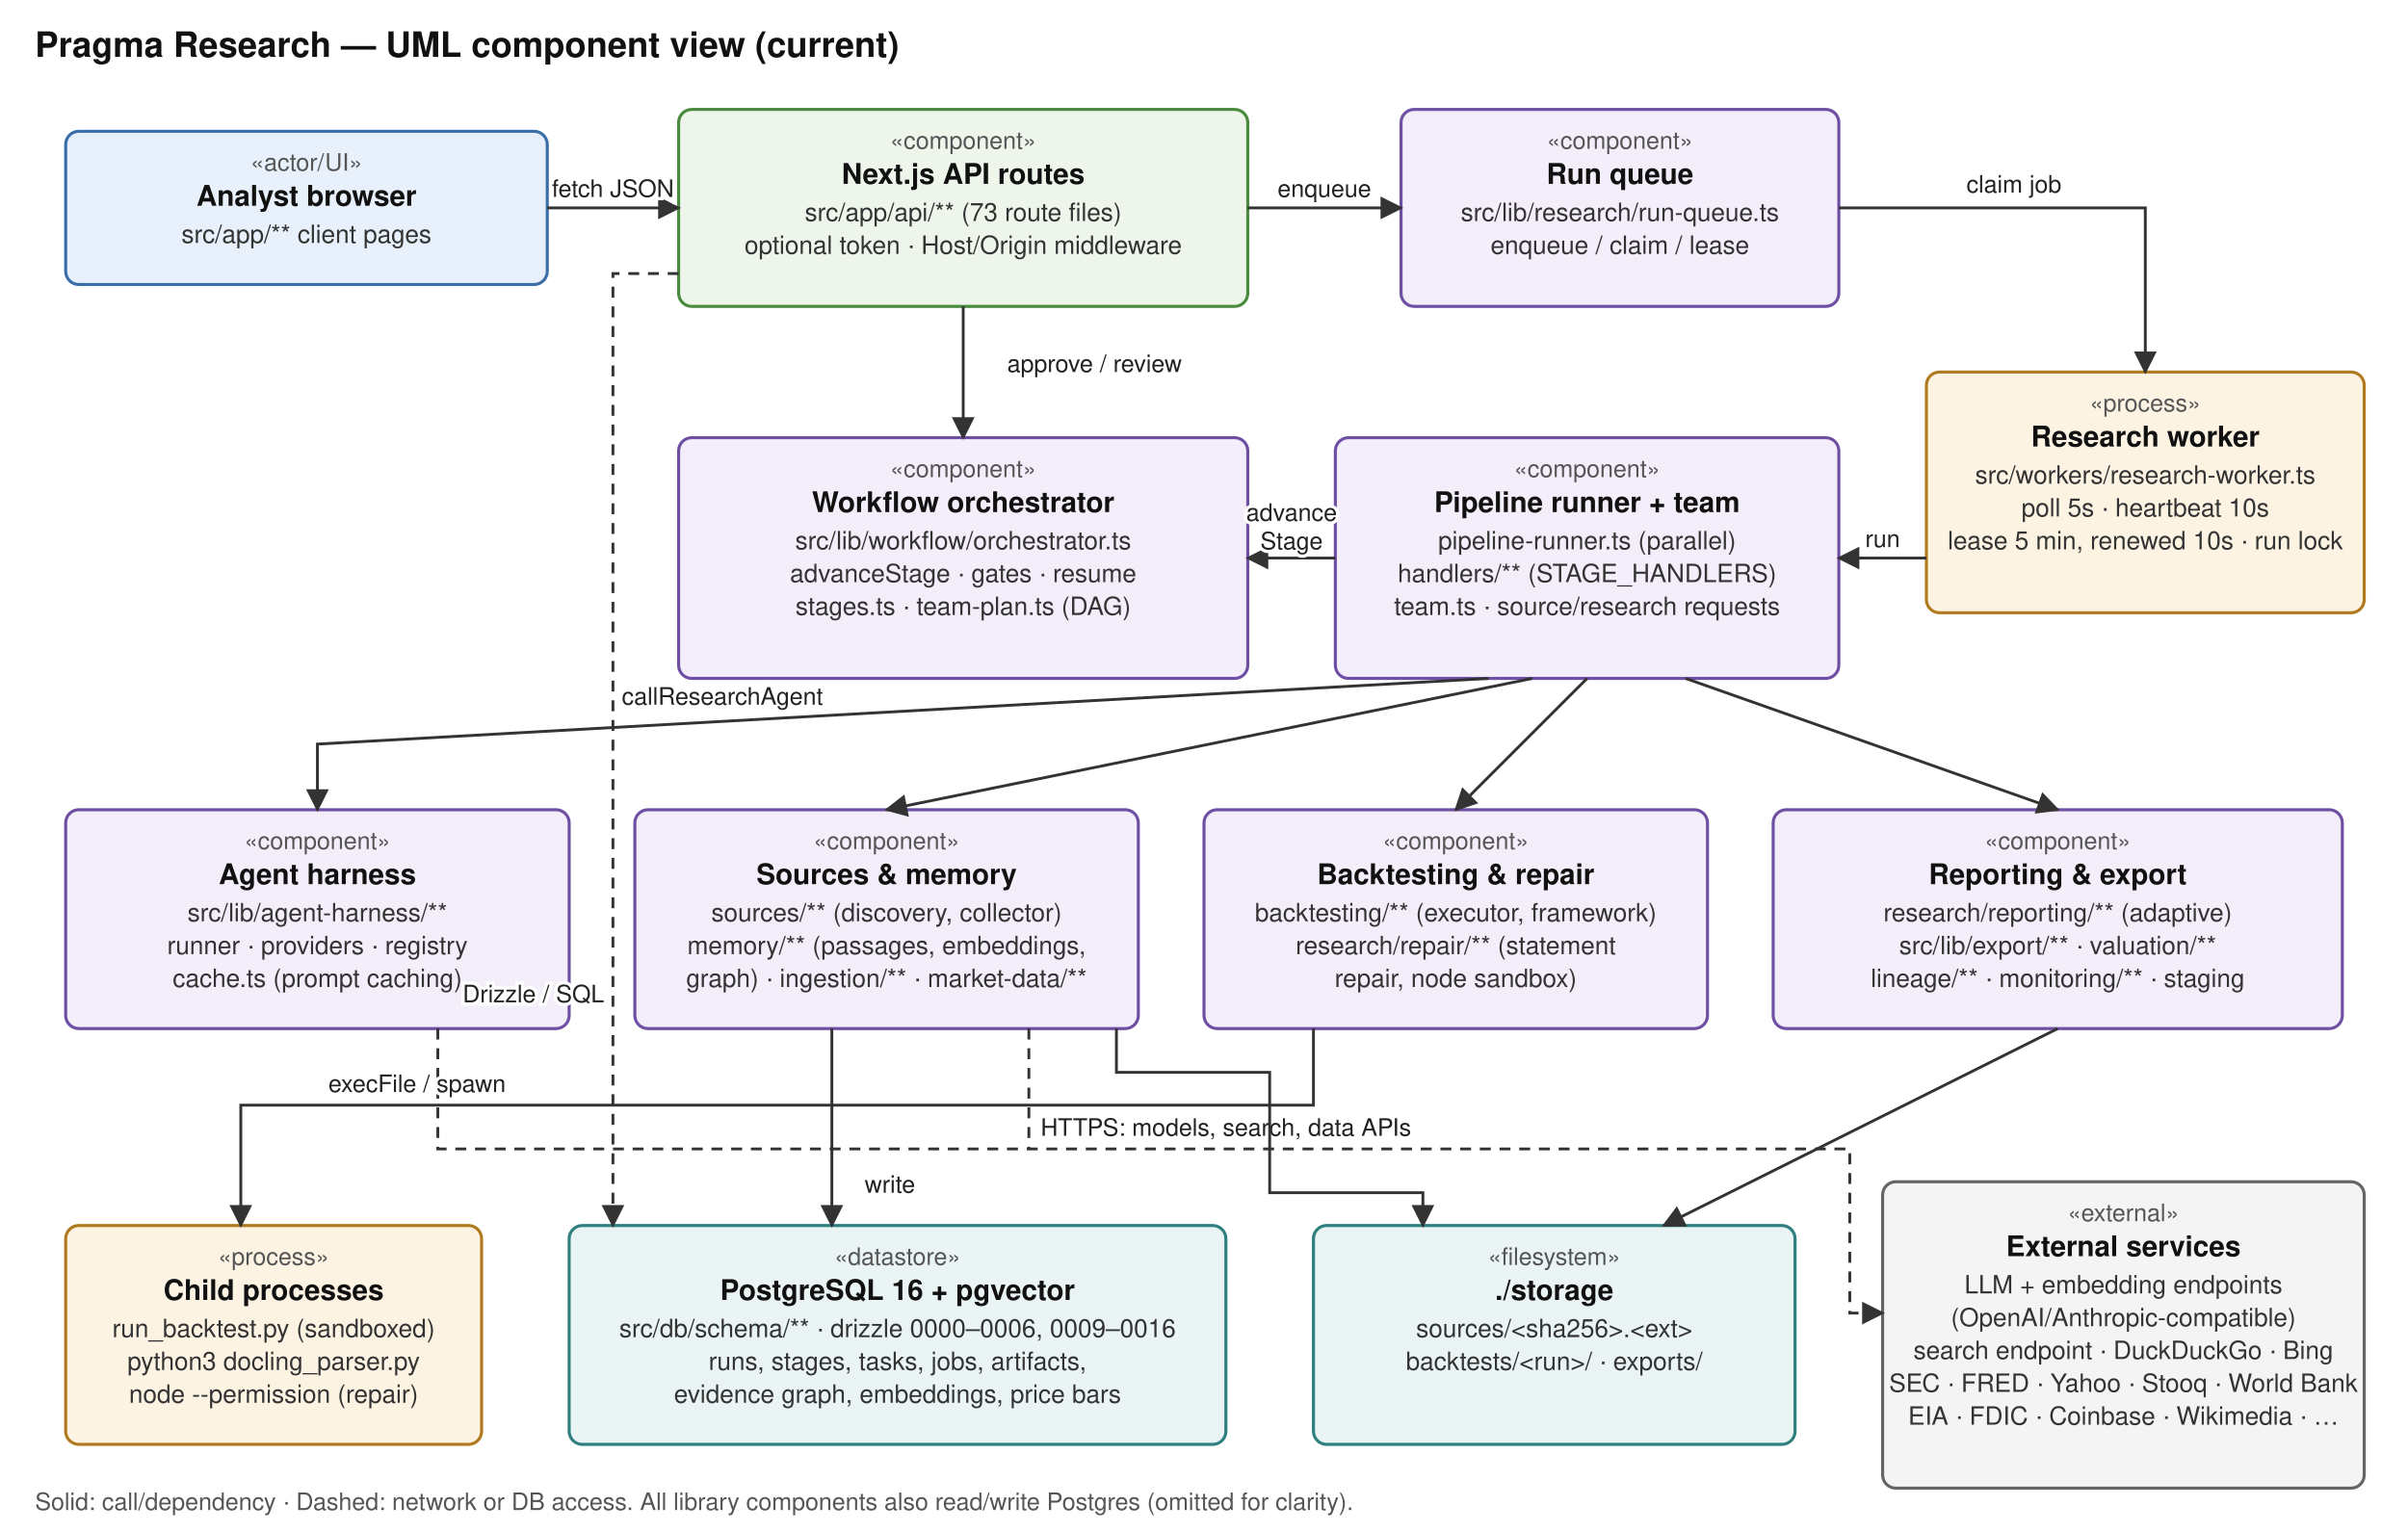
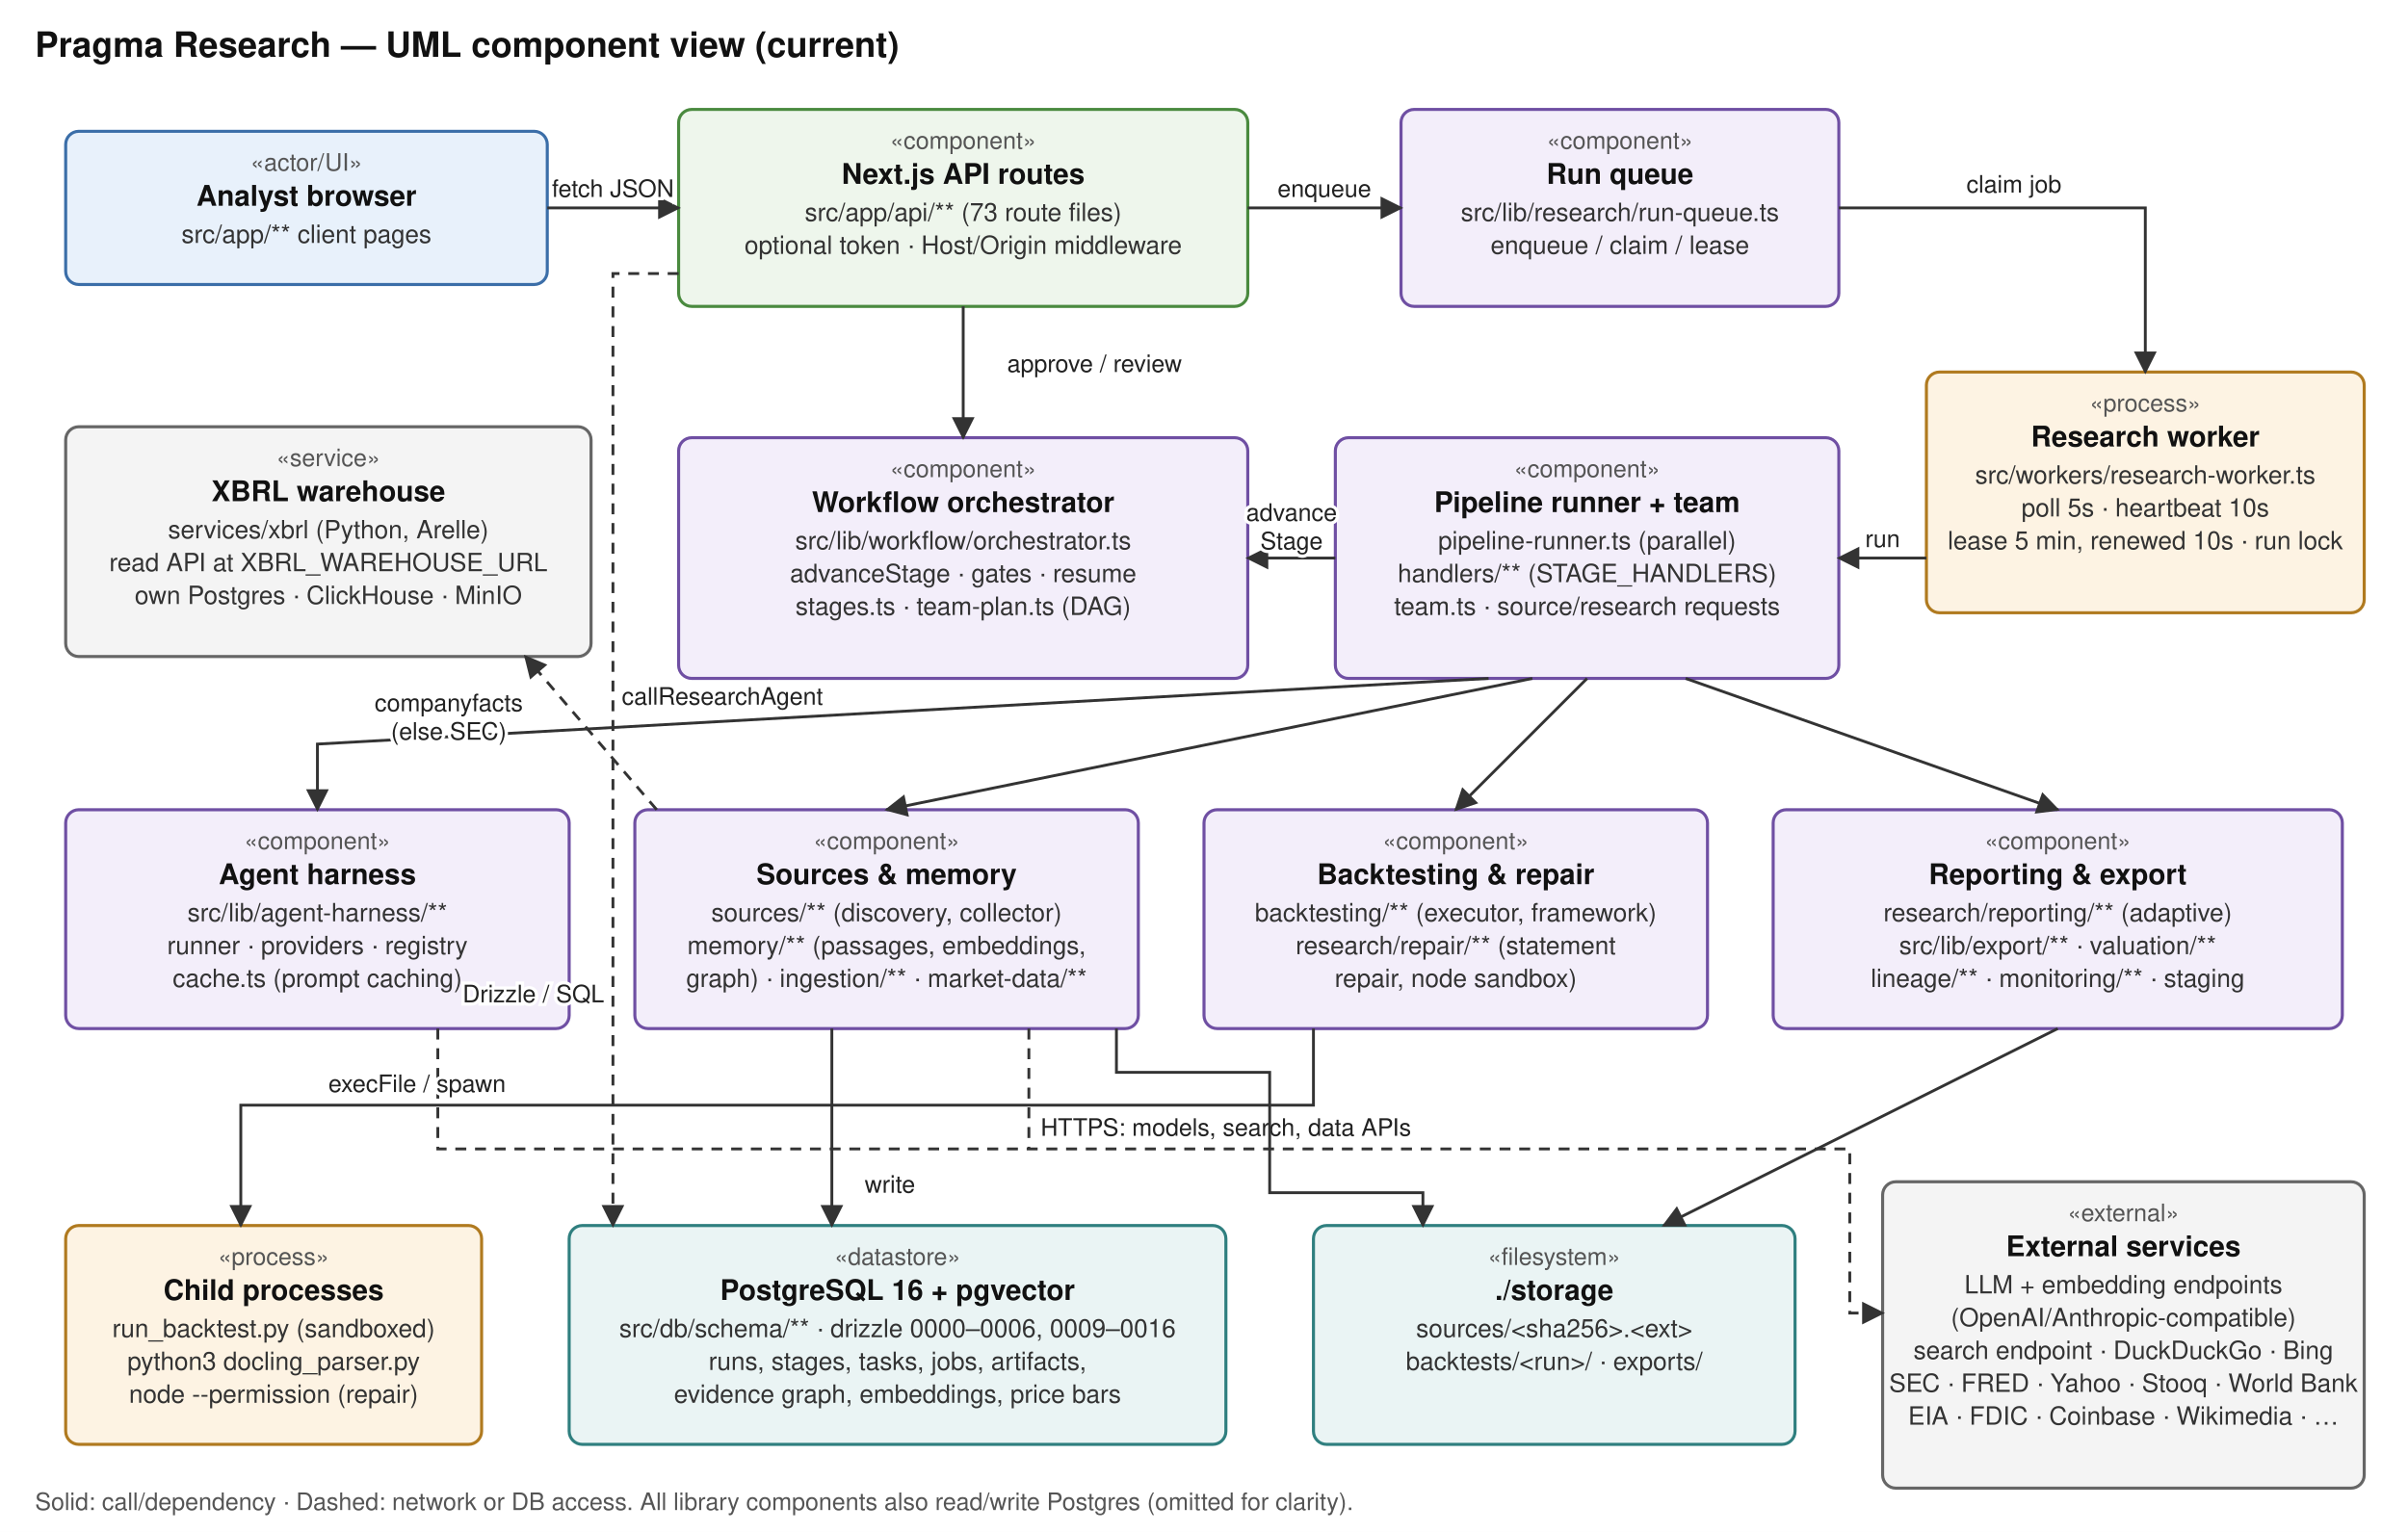
<svg xmlns="http://www.w3.org/2000/svg" viewBox="0 0 1100 700" width="1100" height="700" role="img" aria-labelledby="t d" font-family="Helvetica, Arial, sans-serif" font-size="13">
  <defs>
    <marker id="a" viewBox="0 0 10 10" refX="9" refY="5" markerWidth="8" markerHeight="8" orient="auto-start-reverse">
      <path d="M0,0 L10,5 L0,10 z" fill="#333" />
    </marker>
    <marker id="o" viewBox="0 0 10 10" refX="9" refY="5" markerWidth="9" markerHeight="9" orient="auto-start-reverse">
      <path d="M0,0 L10,5 L0,10" fill="none" stroke="#333" />
    </marker>
  </defs>
  <rect x="0" y="0" width="1100" height="700" fill="#ffffff" />
  <text x="16" y="26" font-size="16" font-weight="bold" fill="#111">Pragma Research — UML component view (current)</text>
  <rect x="30" y="60" width="220" height="70" rx="6" fill="#e8f1fb" stroke="#3b6ea8" stroke-width="1.4" />
  <text x="140.0" y="78" font-size="11" font-weight="normal" text-anchor="middle" fill="#555">«actor/UI»</text>
  <text x="140.0" y="94" font-size="13" font-weight="bold" text-anchor="middle" fill="#111">Analyst browser</text>
  <text x="140.0" y="111" font-size="11.5" font-weight="normal" text-anchor="middle" fill="#333">src/app/** client pages</text>
  <rect x="310" y="50" width="260" height="90" rx="6" fill="#eef6ec" stroke="#4a8a3f" stroke-width="1.4" />
  <text x="440.0" y="68" font-size="11" font-weight="normal" text-anchor="middle" fill="#555">«component»</text>
  <text x="440.0" y="84" font-size="13" font-weight="bold" text-anchor="middle" fill="#111">Next.js API routes</text>
  <text x="440.0" y="101" font-size="11.5" font-weight="normal" text-anchor="middle" fill="#333">src/app/api/** (73 route files)</text>
  <text x="440.0" y="116" font-size="11.5" font-weight="normal" text-anchor="middle" fill="#333">optional token · Host/Origin middleware</text>
  <rect x="640" y="50" width="200" height="90" rx="6" fill="#f3eefa" stroke="#6f4fa3" stroke-width="1.4" />
  <text x="740.0" y="68" font-size="11" font-weight="normal" text-anchor="middle" fill="#555">«component»</text>
  <text x="740.0" y="84" font-size="13" font-weight="bold" text-anchor="middle" fill="#111">Run queue</text>
  <text x="740.0" y="101" font-size="11.5" font-weight="normal" text-anchor="middle" fill="#333">src/lib/research/run-queue.ts</text>
  <text x="740.0" y="116" font-size="11.5" font-weight="normal" text-anchor="middle" fill="#333">enqueue / claim / lease</text>
  <rect x="880" y="170" width="200" height="110" rx="6" fill="#fdf3e3" stroke="#b07a1f" stroke-width="1.4" />
  <text x="980.0" y="188" font-size="11" font-weight="normal" text-anchor="middle" fill="#555">«process»</text>
  <text x="980.0" y="204" font-size="13" font-weight="bold" text-anchor="middle" fill="#111">Research worker</text>
  <text x="980.0" y="221" font-size="11.5" font-weight="normal" text-anchor="middle" fill="#333">src/workers/research-worker.ts</text>
  <text x="980.0" y="236" font-size="11.5" font-weight="normal" text-anchor="middle" fill="#333">poll 5s · heartbeat 10s</text>
  <text x="980.0" y="251" font-size="11.5" font-weight="normal" text-anchor="middle" fill="#333">lease 5 min, renewed 10s · run lock</text>
  <rect x="310" y="200" width="260" height="110" rx="6" fill="#f3eefa" stroke="#6f4fa3" stroke-width="1.4" />
  <text x="440.0" y="218" font-size="11" font-weight="normal" text-anchor="middle" fill="#555">«component»</text>
  <text x="440.0" y="234" font-size="13" font-weight="bold" text-anchor="middle" fill="#111">Workflow orchestrator</text>
  <text x="440.0" y="251" font-size="11.5" font-weight="normal" text-anchor="middle" fill="#333">src/lib/workflow/orchestrator.ts</text>
  <text x="440.0" y="266" font-size="11.5" font-weight="normal" text-anchor="middle" fill="#333">advanceStage · gates · resume</text>
  <text x="440.0" y="281" font-size="11.5" font-weight="normal" text-anchor="middle" fill="#333">stages.ts · team-plan.ts (DAG)</text>
  <rect x="610" y="200" width="230" height="110" rx="6" fill="#f3eefa" stroke="#6f4fa3" stroke-width="1.4" />
  <text x="725.0" y="218" font-size="11" font-weight="normal" text-anchor="middle" fill="#555">«component»</text>
  <text x="725.0" y="234" font-size="13" font-weight="bold" text-anchor="middle" fill="#111">Pipeline runner + team</text>
  <text x="725.0" y="251" font-size="11.5" font-weight="normal" text-anchor="middle" fill="#333">pipeline-runner.ts (parallel)</text>
  <text x="725.0" y="266" font-size="11.5" font-weight="normal" text-anchor="middle" fill="#333">handlers/** (STAGE_HANDLERS)</text>
  <text x="725.0" y="281" font-size="11.5" font-weight="normal" text-anchor="middle" fill="#333">team.ts · source/research requests</text>
  <rect x="30" y="370" width="230" height="100" rx="6" fill="#f3eefa" stroke="#6f4fa3" stroke-width="1.4" />
  <text x="145.0" y="388" font-size="11" font-weight="normal" text-anchor="middle" fill="#555">«component»</text>
  <text x="145.0" y="404" font-size="13" font-weight="bold" text-anchor="middle" fill="#111">Agent harness</text>
  <text x="145.0" y="421" font-size="11.5" font-weight="normal" text-anchor="middle" fill="#333">src/lib/agent-harness/**</text>
  <text x="145.0" y="436" font-size="11.5" font-weight="normal" text-anchor="middle" fill="#333">runner · providers · registry</text>
  <text x="145.0" y="451" font-size="11.5" font-weight="normal" text-anchor="middle" fill="#333">cache.ts (prompt caching)</text>
  <rect x="290" y="370" width="230" height="100" rx="6" fill="#f3eefa" stroke="#6f4fa3" stroke-width="1.4" />
  <text x="405.0" y="388" font-size="11" font-weight="normal" text-anchor="middle" fill="#555">«component»</text>
  <text x="405.0" y="404" font-size="13" font-weight="bold" text-anchor="middle" fill="#111">Sources &amp; memory</text>
  <text x="405.0" y="421" font-size="11.5" font-weight="normal" text-anchor="middle" fill="#333">sources/** (discovery, collector)</text>
  <text x="405.0" y="436" font-size="11.5" font-weight="normal" text-anchor="middle" fill="#333">memory/** (passages, embeddings,</text>
  <text x="405.0" y="451" font-size="11.5" font-weight="normal" text-anchor="middle" fill="#333">graph) · ingestion/** · market-data/**</text>
  <rect x="550" y="370" width="230" height="100" rx="6" fill="#f3eefa" stroke="#6f4fa3" stroke-width="1.4" />
  <text x="665.0" y="388" font-size="11" font-weight="normal" text-anchor="middle" fill="#555">«component»</text>
  <text x="665.0" y="404" font-size="13" font-weight="bold" text-anchor="middle" fill="#111">Backtesting &amp; repair</text>
  <text x="665.0" y="421" font-size="11.5" font-weight="normal" text-anchor="middle" fill="#333">backtesting/** (executor, framework)</text>
  <text x="665.0" y="436" font-size="11.5" font-weight="normal" text-anchor="middle" fill="#333">research/repair/** (statement</text>
  <text x="665.0" y="451" font-size="11.5" font-weight="normal" text-anchor="middle" fill="#333">repair, node sandbox)</text>
  <rect x="810" y="370" width="260" height="100" rx="6" fill="#f3eefa" stroke="#6f4fa3" stroke-width="1.4" />
  <text x="940.0" y="388" font-size="11" font-weight="normal" text-anchor="middle" fill="#555">«component»</text>
  <text x="940.0" y="404" font-size="13" font-weight="bold" text-anchor="middle" fill="#111">Reporting &amp; export</text>
  <text x="940.0" y="421" font-size="11.5" font-weight="normal" text-anchor="middle" fill="#333">research/reporting/** (adaptive)</text>
  <text x="940.0" y="436" font-size="11.5" font-weight="normal" text-anchor="middle" fill="#333">src/lib/export/** · valuation/**</text>
  <text x="940.0" y="451" font-size="11.5" font-weight="normal" text-anchor="middle" fill="#333">lineage/** · monitoring/** · staging</text>
  <rect x="260" y="560" width="300" height="100" rx="6" fill="#eaf4f4" stroke="#2f7f7f" stroke-width="1.4" />
  <text x="410.0" y="578" font-size="11" font-weight="normal" text-anchor="middle" fill="#555">«datastore»</text>
  <text x="410.0" y="594" font-size="13" font-weight="bold" text-anchor="middle" fill="#111">PostgreSQL 16 + pgvector</text>
  <text x="410.0" y="611" font-size="11.5" font-weight="normal" text-anchor="middle" fill="#333">src/db/schema/** · drizzle 0000–0006, 0009–0016</text>
  <text x="410.0" y="626" font-size="11.5" font-weight="normal" text-anchor="middle" fill="#333">runs, stages, tasks, jobs, artifacts,</text>
  <text x="410.0" y="641" font-size="11.5" font-weight="normal" text-anchor="middle" fill="#333">evidence graph, embeddings, price bars</text>
  <rect x="600" y="560" width="220" height="100" rx="6" fill="#eaf4f4" stroke="#2f7f7f" stroke-width="1.4" />
  <text x="710.0" y="578" font-size="11" font-weight="normal" text-anchor="middle" fill="#555">«filesystem»</text>
  <text x="710.0" y="594" font-size="13" font-weight="bold" text-anchor="middle" fill="#111">./storage</text>
  <text x="710.0" y="611" font-size="11.5" font-weight="normal" text-anchor="middle" fill="#333">sources/&lt;sha256&gt;.&lt;ext&gt;</text>
  <text x="710.0" y="626" font-size="11.5" font-weight="normal" text-anchor="middle" fill="#333">backtests/&lt;run&gt;/ · exports/</text>
  <rect x="860" y="540" width="220" height="140" rx="6" fill="#f4f4f4" stroke="#666666" stroke-width="1.4" />
  <text x="970.0" y="558" font-size="11" font-weight="normal" text-anchor="middle" fill="#555">«external»</text>
  <text x="970.0" y="574" font-size="13" font-weight="bold" text-anchor="middle" fill="#111">External services</text>
  <text x="970.0" y="591" font-size="11.5" font-weight="normal" text-anchor="middle" fill="#333">LLM + embedding endpoints</text>
  <text x="970.0" y="606" font-size="11.5" font-weight="normal" text-anchor="middle" fill="#333">(OpenAI/Anthropic-compatible)</text>
  <text x="970.0" y="621" font-size="11.5" font-weight="normal" text-anchor="middle" fill="#333">search endpoint · DuckDuckGo · Bing</text>
  <text x="970.0" y="636" font-size="11.5" font-weight="normal" text-anchor="middle" fill="#333">SEC · FRED · Yahoo · Stooq · World Bank</text>
  <text x="970.0" y="651" font-size="11.5" font-weight="normal" text-anchor="middle" fill="#333">EIA · FDIC · Coinbase · Wikimedia · …</text>
  <rect x="30" y="560" width="190" height="100" rx="6" fill="#fdf3e3" stroke="#b07a1f" stroke-width="1.4" />
  <text x="125.0" y="578" font-size="11" font-weight="normal" text-anchor="middle" fill="#555">«process»</text>
  <text x="125.0" y="594" font-size="13" font-weight="bold" text-anchor="middle" fill="#111">Child processes</text>
  <text x="125.0" y="611" font-size="11.5" font-weight="normal" text-anchor="middle" fill="#333">run_backtest.py (sandboxed)</text>
  <text x="125.0" y="626" font-size="11.5" font-weight="normal" text-anchor="middle" fill="#333">python3 docling_parser.py</text>
  <text x="125.0" y="641" font-size="11.5" font-weight="normal" text-anchor="middle" fill="#333">node --permission (repair)</text>
  <path d="M250,95 L310,95" fill="none" stroke="#333" stroke-width="1.3" marker-end="url(#a)" />
  <text x="280.0" y="90.0" font-size="11" text-anchor="middle" fill="#222" stroke="#ffffff" stroke-width="3" paint-order="stroke">fetch JSON</text>
  <path d="M570,95 L640,95" fill="none" stroke="#333" stroke-width="1.3" marker-end="url(#a)" />
  <text x="605.0" y="90.0" font-size="11" text-anchor="middle" fill="#222" stroke="#ffffff" stroke-width="3" paint-order="stroke">enqueue</text>
  <path d="M840,95 L980,95 L980,170" fill="none" stroke="#333" stroke-width="1.3" marker-end="url(#a)" />
  <text x="920" y="88" font-size="11" text-anchor="middle" fill="#222" stroke="#ffffff" stroke-width="3" paint-order="stroke">claim job</text>
  <path d="M880,255 L840,255" fill="none" stroke="#333" stroke-width="1.3" marker-end="url(#a)" />
  <text x="860.0" y="250.0" font-size="11" text-anchor="middle" fill="#222" stroke="#ffffff" stroke-width="3" paint-order="stroke">run</text>
  <path d="M610,255 L570,255" fill="none" stroke="#333" stroke-width="1.3" marker-end="url(#a)" />
  <text x="590" y="238" font-size="11" text-anchor="middle" fill="#222" stroke="#ffffff" stroke-width="3" paint-order="stroke">advance</text>
  <text x="590" y="251" font-size="11" text-anchor="middle" fill="#222" stroke="#ffffff" stroke-width="3" paint-order="stroke">Stage</text>
  <path d="M440,140 L440,200" fill="none" stroke="#333" stroke-width="1.3" marker-end="url(#a)" />
  <text x="500" y="170" font-size="11" text-anchor="middle" fill="#222" stroke="#ffffff" stroke-width="3" paint-order="stroke">approve / review</text>
  <path d="M680,310 L145,340 L145,370" fill="none" stroke="#333" stroke-width="1.3" marker-end="url(#a)" />
  <text x="330" y="322" font-size="11" text-anchor="middle" fill="#222" stroke="#ffffff" stroke-width="3" paint-order="stroke">callResearchAgent</text>
  <path d="M700,310 L405,370" fill="none" stroke="#333" stroke-width="1.3" marker-end="url(#a)" />
  <path d="M725,310 L665,370" fill="none" stroke="#333" stroke-width="1.3" marker-end="url(#a)" />
  <path d="M770,310 L940,370" fill="none" stroke="#333" stroke-width="1.3" marker-end="url(#a)" />
  <path d="M200,470 L200,525 L845,525 L845,600 L860,600" fill="none" stroke="#333" stroke-width="1.3" stroke-dasharray="5 4" marker-end="url(#a)" />
  <text x="560" y="519" font-size="11" text-anchor="middle" fill="#222" stroke="#ffffff" stroke-width="3" paint-order="stroke">HTTPS: models, search, data APIs</text>
  <path d="M470,470 L470,525" fill="none" stroke="#333" stroke-width="1.3" stroke-dasharray="5 4" />
  <path d="M380,470 L380,560" fill="none" stroke="#333" stroke-width="1.3" marker-end="url(#a)" />
  <text x="395" y="545" font-size="11" text-anchor="start" fill="#222" stroke="#ffffff" stroke-width="3" paint-order="stroke">write</text>
  <path d="M600,470 L600,505 L110,505 L110,560" fill="none" stroke="#333" stroke-width="1.3" marker-end="url(#a)" />
  <text x="150" y="499" font-size="11" text-anchor="start" fill="#222" stroke="#ffffff" stroke-width="3" paint-order="stroke">execFile / spawn</text>
  <path d="M510,470 L510,490 L580,490 L580,545 L650,545 L650,560" fill="none" stroke="#333" stroke-width="1.3" marker-end="url(#a)" />
  <path d="M940,470 L760,560" fill="none" stroke="#333" stroke-width="1.3" marker-end="url(#a)" />
  <path d="M310,125 L280,125 L280,560" fill="none" stroke="#333" stroke-width="1.3" stroke-dasharray="5 4" marker-end="url(#a)" />
  <text x="276" y="458" font-size="11" text-anchor="end" fill="#222" stroke="#ffffff" stroke-width="3" paint-order="stroke">Drizzle / SQL</text>
+   <rect x="30" y="195" width="240" height="105" rx="6" fill="#f4f4f4" stroke="#666666" stroke-width="1.4" />
+   <text x="150.0" y="213" font-size="11" font-weight="normal" text-anchor="middle" fill="#555">«service»</text>
+   <text x="150.0" y="229" font-size="13" font-weight="bold" text-anchor="middle" fill="#111">XBRL warehouse</text>
+   <text x="150.0" y="246" font-size="11.5" font-weight="normal" text-anchor="middle" fill="#333">services/xbrl (Python, Arelle)</text>
+   <text x="150.0" y="261" font-size="11.5" font-weight="normal" text-anchor="middle" fill="#333">read API at XBRL_WAREHOUSE_URL</text>
+   <text x="150.0" y="276" font-size="11.5" font-weight="normal" text-anchor="middle" fill="#333">own Postgres · ClickHouse · MinIO</text>
+   <path d="M300,370 L240,300" fill="none" stroke="#333" stroke-width="1.3" stroke-dasharray="5 4" marker-end="url(#a)" />
+   <text x="205" y="325" font-size="11" text-anchor="middle" fill="#222" stroke="#ffffff" stroke-width="3" paint-order="stroke">companyfacts</text>
+   <text x="205" y="338" font-size="11" text-anchor="middle" fill="#222" stroke="#ffffff" stroke-width="3" paint-order="stroke">(else SEC)</text>
  <text x="16" y="690" font-size="11" font-weight="normal" text-anchor="start" fill="#555">Solid: call/dependency · Dashed: network or DB access. All library components also read/write Postgres (omitted for clarity).</text>
</svg>
